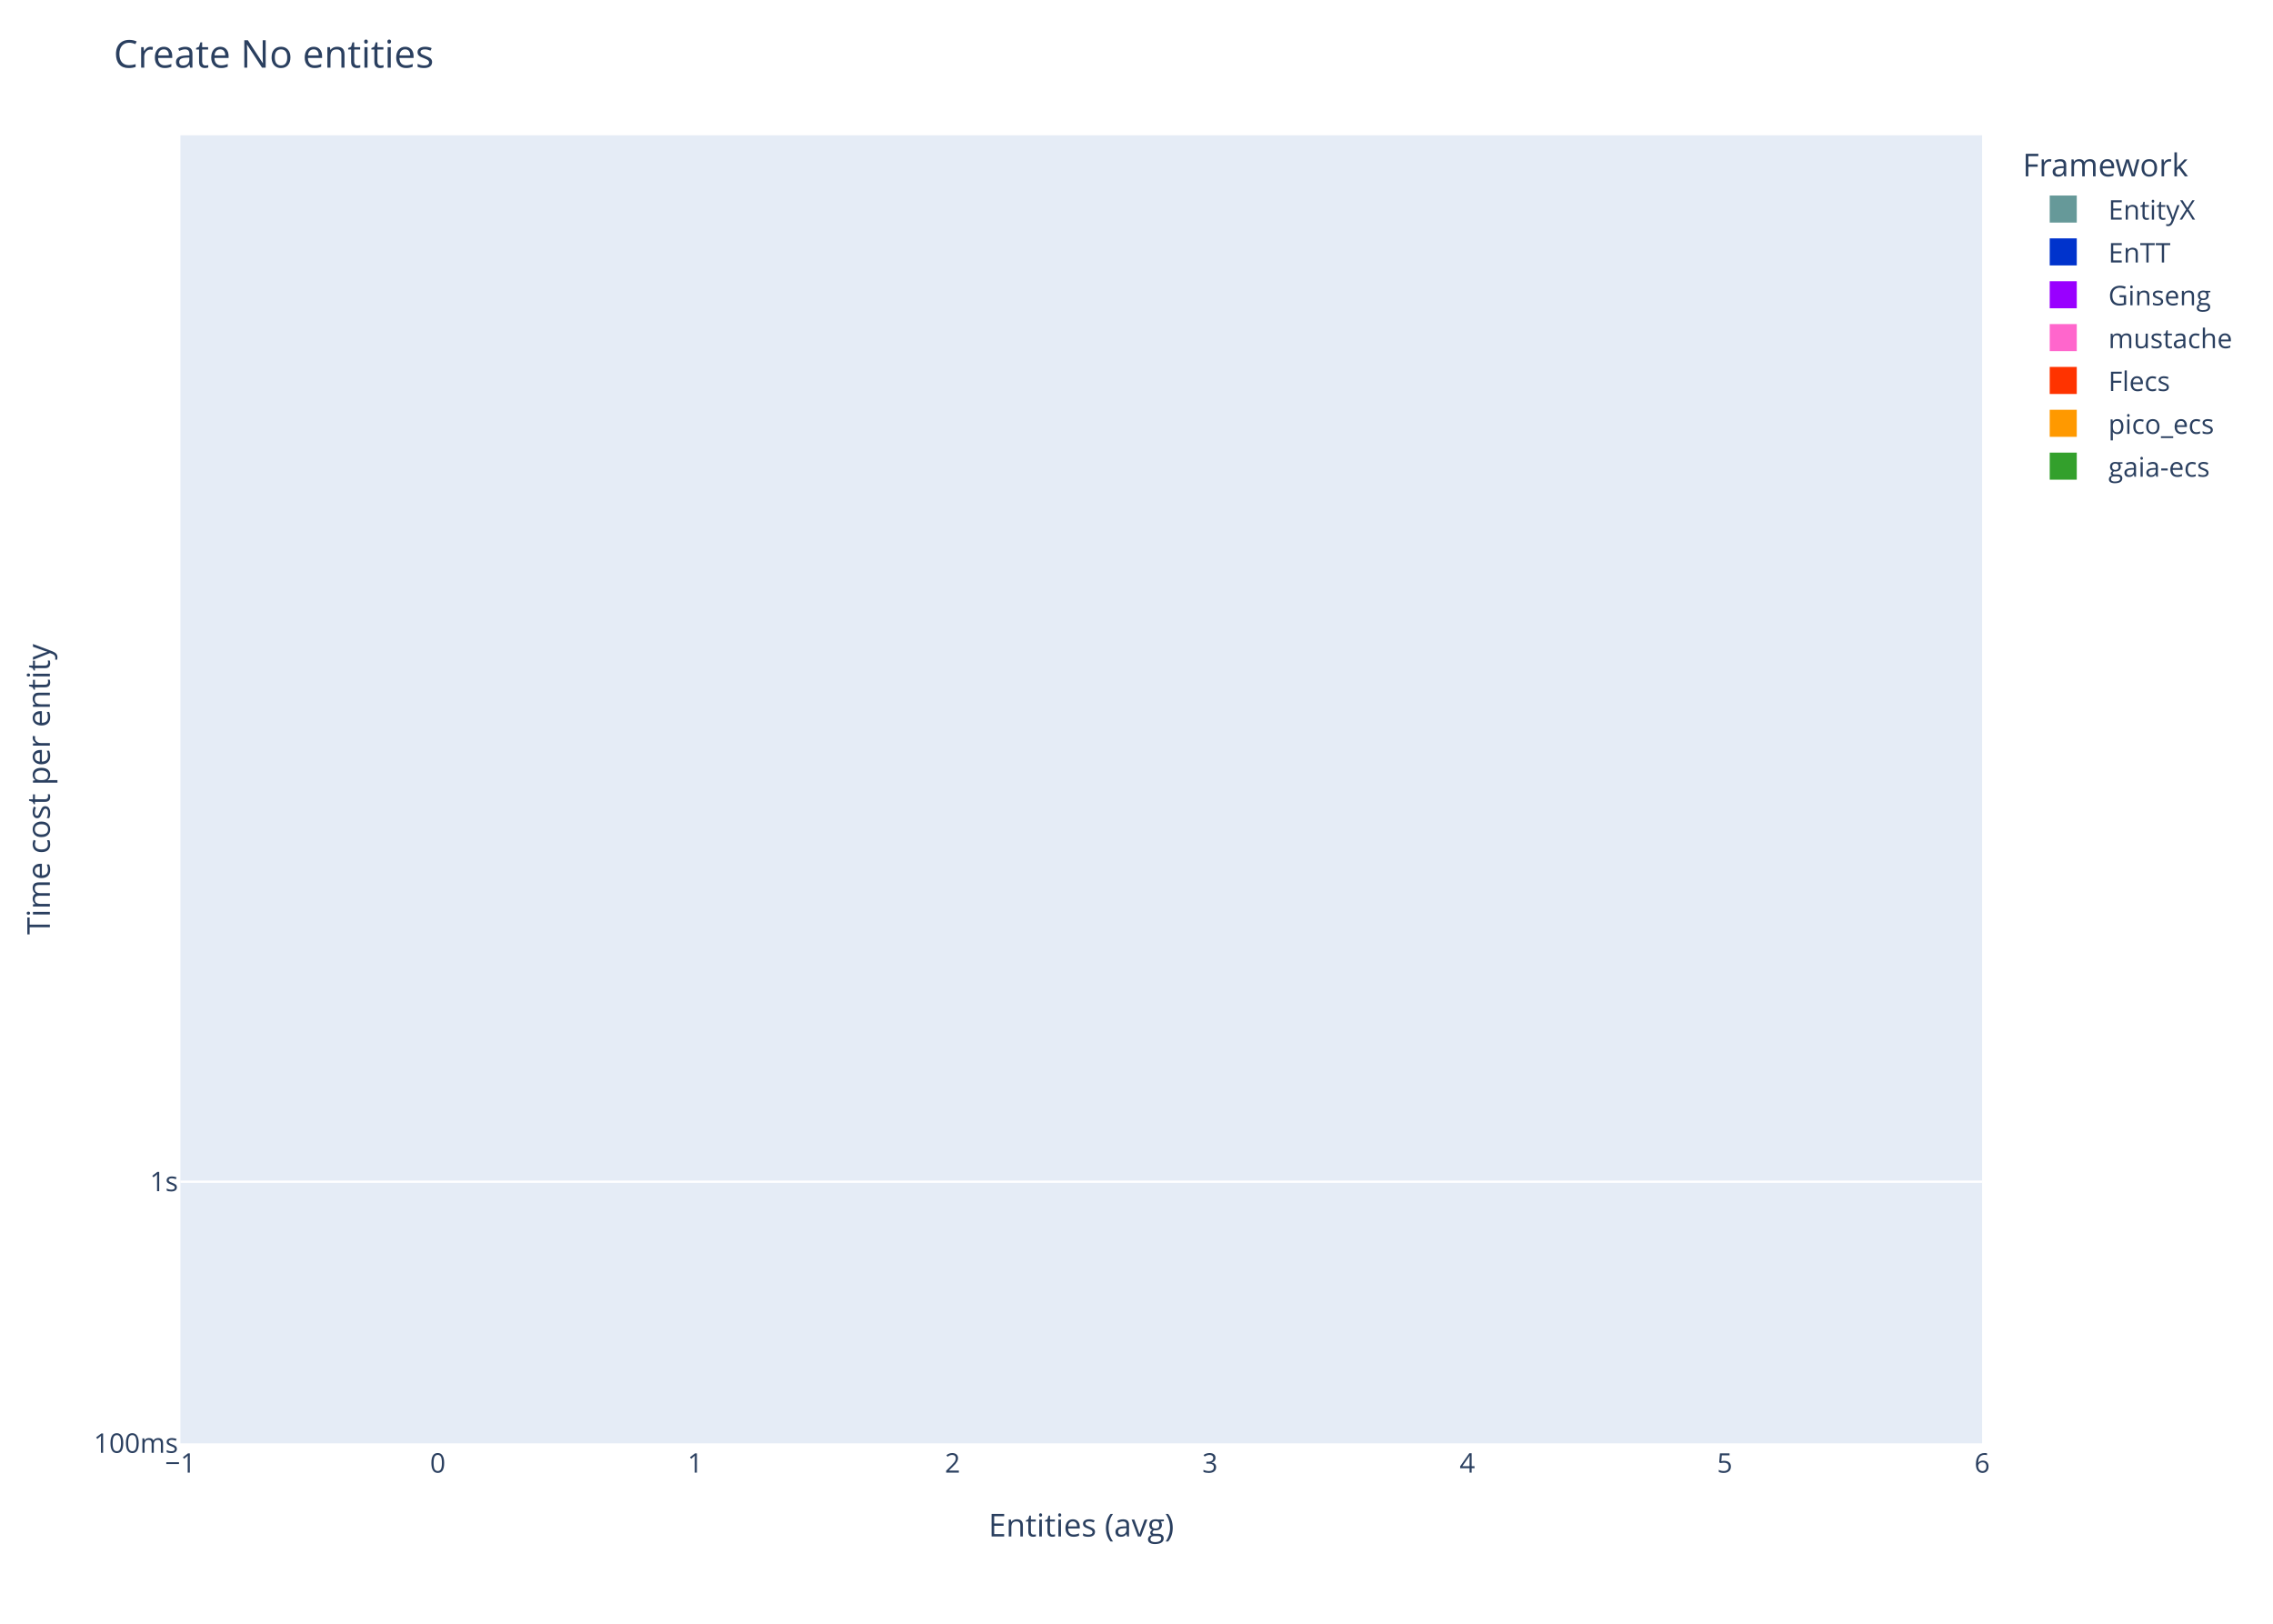
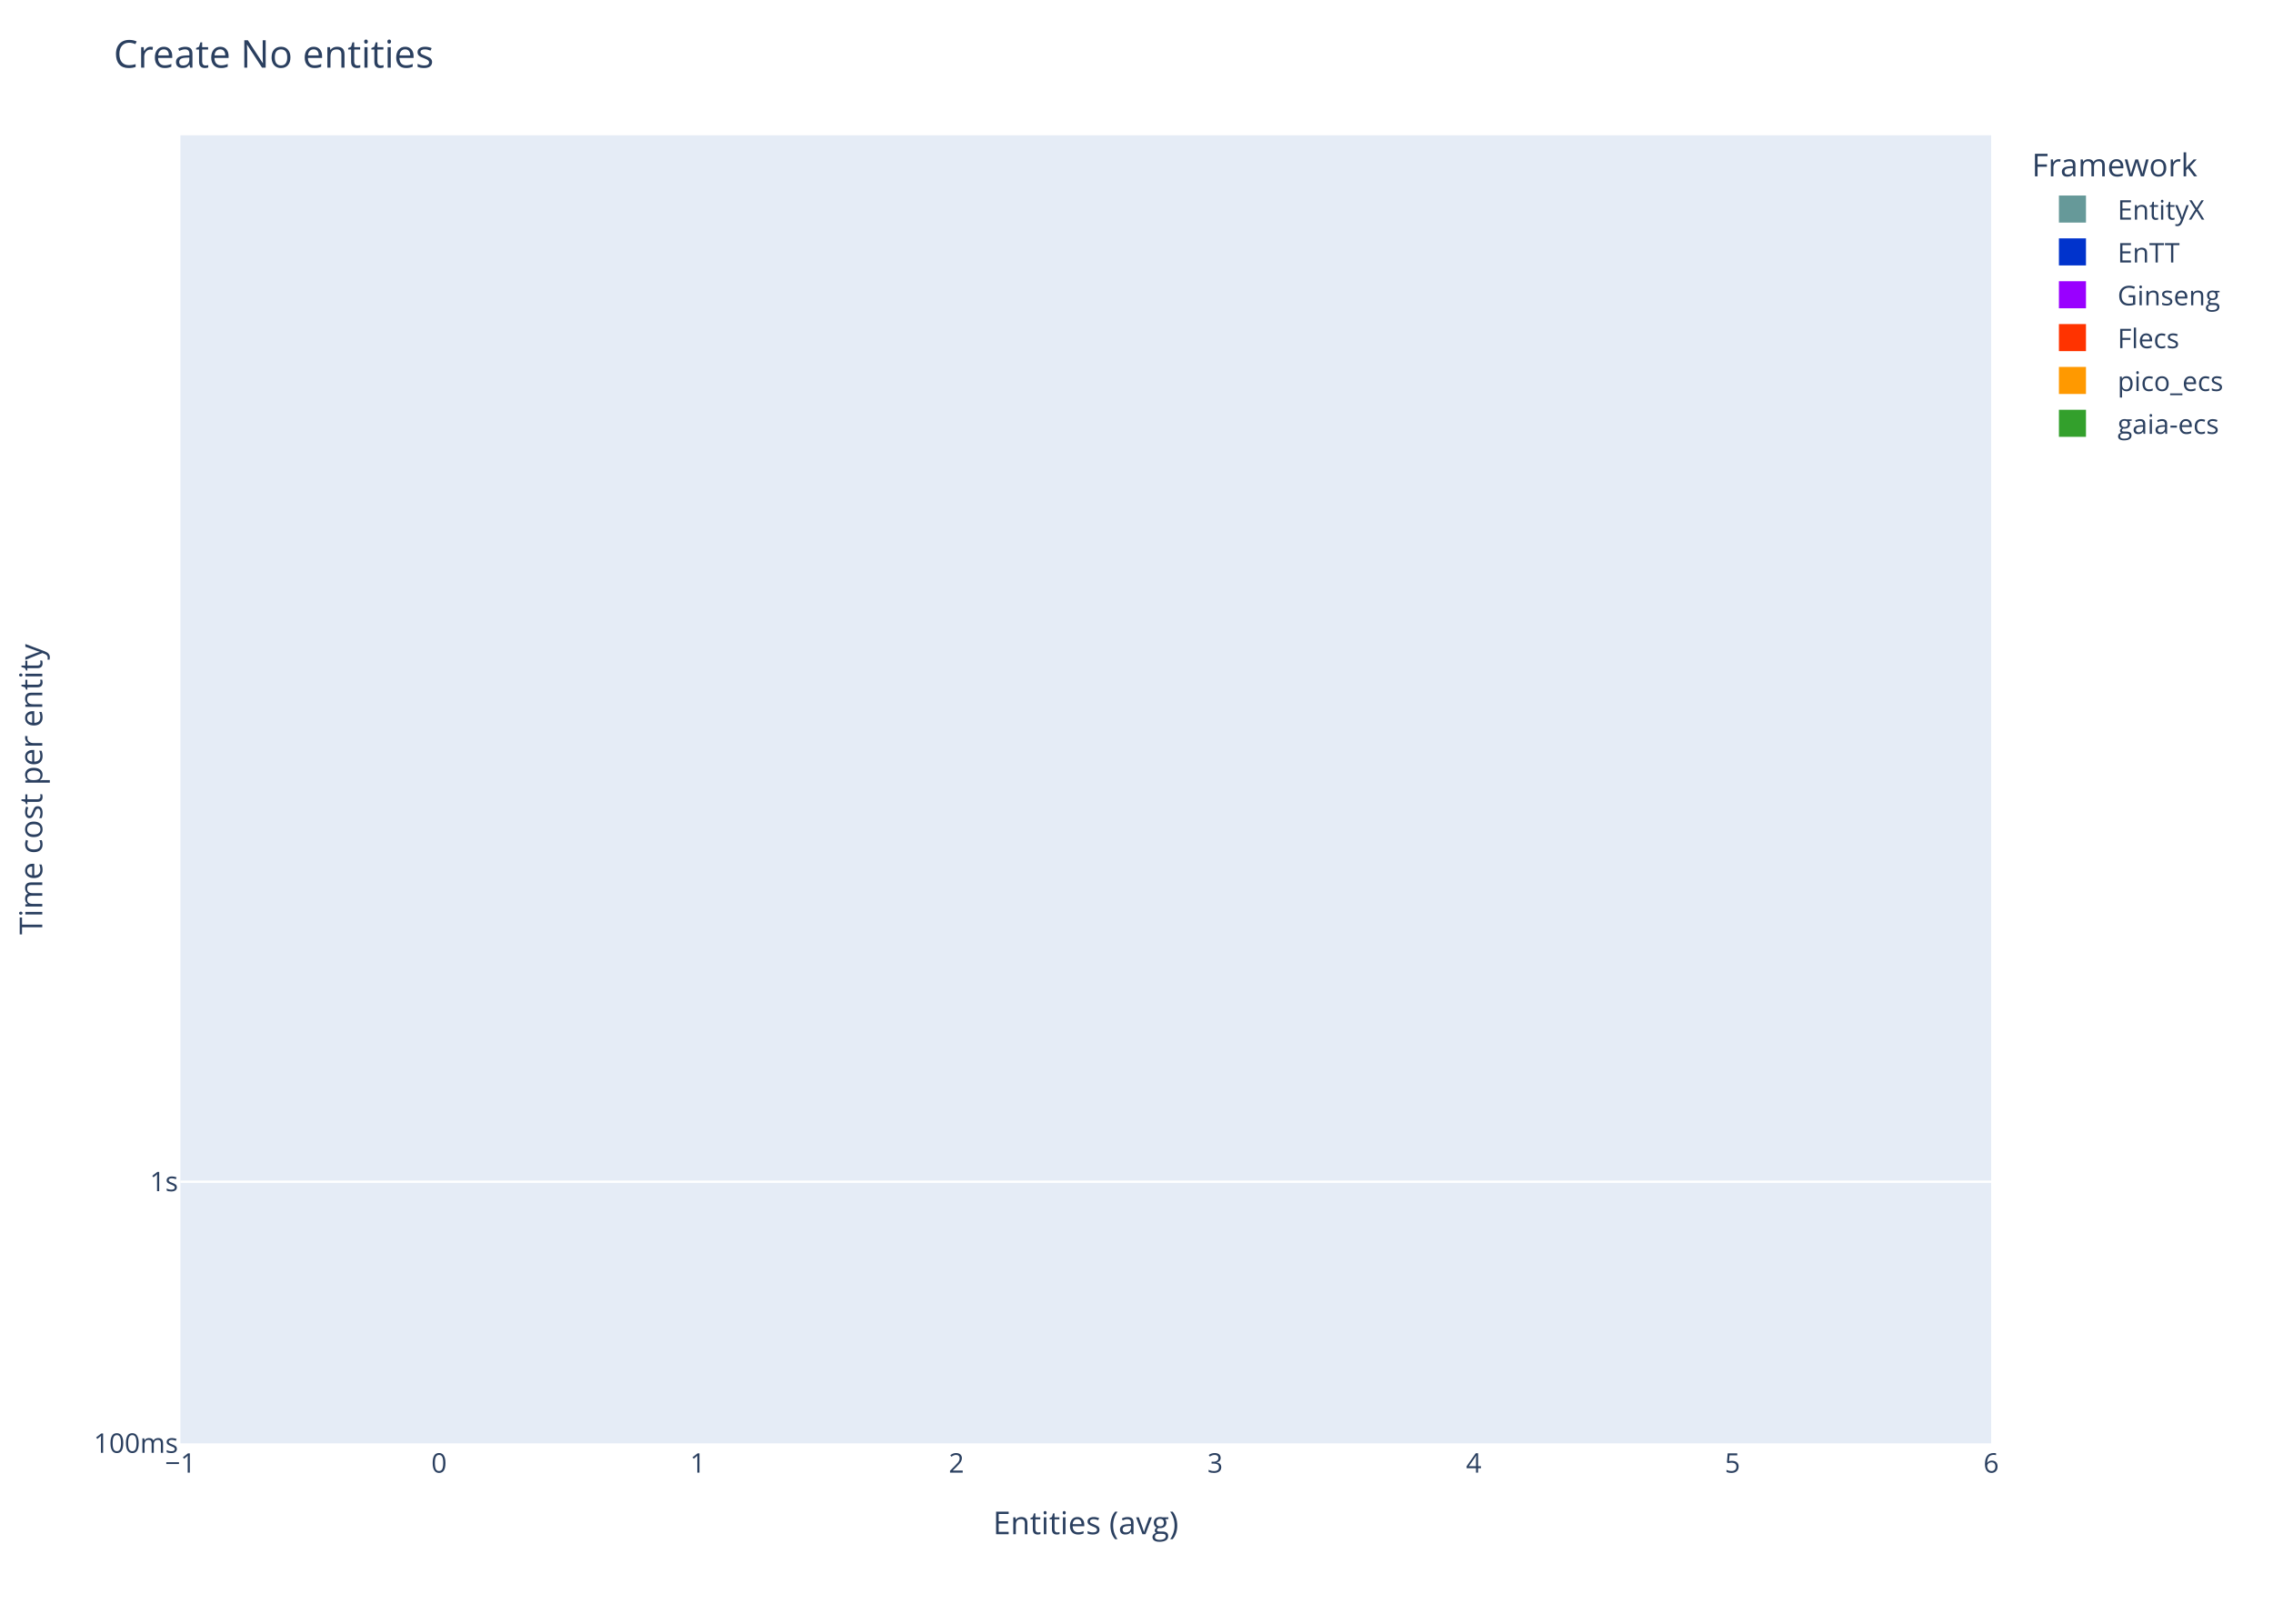
<svg xmlns="http://www.w3.org/2000/svg" class="main-svg" width="1008" height="720" style="" viewBox="0 0 1008 720">
  <rect x="0" y="0" width="1008" height="720" style="fill: rgb(255, 255, 255); fill-opacity: 1;" />
-   <defs id="defs-a3b2fe">
+   <defs id="defs-778fe5">
    <g class="clips">
-       <clipPath id="clipa3b2fexyplot" class="plotclip">
-         <rect width="799" height="580" />
-       </clipPath>
-       <clipPath class="axesclip" id="clipa3b2fex">
-         <rect x="80" y="0" width="799" height="720" />
-       </clipPath>
-       <clipPath class="axesclip" id="clipa3b2fey">
+       <clipPath id="clip778fe5xyplot" class="plotclip">
+         <rect width="803" height="580" />
+       </clipPath>
+       <clipPath class="axesclip" id="clip778fe5x">
+         <rect x="80" y="0" width="803" height="720" />
+       </clipPath>
+       <clipPath class="axesclip" id="clip778fe5y">
        <rect x="0" y="60" width="1008" height="580" />
      </clipPath>
-       <clipPath class="axesclip" id="clipa3b2fexy">
-         <rect x="80" y="60" width="799" height="580" />
+       <clipPath class="axesclip" id="clip778fe5xy">
+         <rect x="80" y="60" width="803" height="580" />
      </clipPath>
    </g>
    <g class="gradients" />
    <g class="patterns" />
  </defs>
  <g class="bglayer">
-     <rect class="bg" x="80" y="60" width="799" height="580" style="fill: rgb(229, 236, 246); fill-opacity: 1; stroke-width: 0;" />
+     <rect class="bg" x="80" y="60" width="803" height="580" style="fill: rgb(229, 236, 246); fill-opacity: 1; stroke-width: 0;" />
  </g>
  <g class="layer-below">
    <g class="imagelayer" />
    <g class="shapelayer" />
  </g>
  <g class="cartesianlayer">
    <g class="subplot xy">
      <g class="layer-subplot">
        <g class="shapelayer" />
        <g class="imagelayer" />
      </g>
      <g class="minor-gridlayer">
        <g class="x" />
        <g class="y" />
      </g>
      <g class="gridlayer">
        <g class="x" />
        <g class="y">
-           <path class="ygrid crisp" transform="translate(0,524)" d="M80,0h799" style="stroke: rgb(255, 255, 255); stroke-opacity: 1; stroke-width: 1px;" />
+           <path class="ygrid crisp" transform="translate(0,524)" d="M80,0h803" style="stroke: rgb(255, 255, 255); stroke-opacity: 1; stroke-width: 1px;" />
        </g>
      </g>
      <g class="zerolinelayer" />
      <g class="layer-between">
        <g class="shapelayer" />
        <g class="imagelayer" />
      </g>
      <path class="xlines-below" />
      <path class="ylines-below" />
      <g class="overlines-below" />
      <g class="xaxislayer-below" />
      <g class="yaxislayer-below" />
      <g class="overaxes-below" />
      <g class="overplot">
-         <g class="xy" transform="translate(80,60)" clip-path="url(#clipa3b2fexyplot)">
+         <g class="xy" transform="translate(80,60)" clip-path="url(#clip778fe5xyplot)">
          <g class="barlayer mlayer">
            <g class="trace bars" style="opacity: 1;">
              <g class="points">
                <g class="point">
                  <path d="M0,0Z" style="vector-effect: none; opacity: 1; stroke-width: 0px; fill: rgb(102, 153, 153); fill-opacity: 1;" />
                </g>
              </g>
            </g>
            <g class="trace bars" style="opacity: 1;">
              <g class="points">
                <g class="point">
                  <path d="M0,0Z" style="vector-effect: none; opacity: 1; stroke-width: 0px; fill: rgb(0, 51, 204); fill-opacity: 1;" />
                </g>
              </g>
            </g>
            <g class="trace bars" style="opacity: 1;">
              <g class="points">
                <g class="point">
                  <path d="M0,0Z" style="vector-effect: none; opacity: 1; stroke-width: 0px; fill: rgb(153, 0, 255); fill-opacity: 1;" />
-                 </g>
-               </g>
-             </g>
-             <g class="trace bars" style="opacity: 1;">
-               <g class="points">
-                 <g class="point">
-                   <path d="M0,0Z" style="vector-effect: none; opacity: 1; stroke-width: 0px; fill: rgb(255, 102, 204); fill-opacity: 1;" />
                </g>
              </g>
            </g>
            <g class="trace bars" style="opacity: 1;">
              <g class="points">
                <g class="point">
                  <path d="M0,0Z" style="vector-effect: none; opacity: 1; stroke-width: 0px; fill: rgb(255, 51, 0); fill-opacity: 1;" />
                </g>
              </g>
            </g>
            <g class="trace bars" style="opacity: 1;">
              <g class="points">
                <g class="point">
                  <path d="M0,0Z" style="vector-effect: none; opacity: 1; stroke-width: 0px; fill: rgb(255, 153, 0); fill-opacity: 1;" />
                </g>
              </g>
            </g>
            <g class="trace bars" style="opacity: 1;">
              <g class="points">
                <g class="point">
                  <path d="M0,0Z" style="vector-effect: none; opacity: 1; stroke-width: 0px; fill: rgb(51, 160, 44); fill-opacity: 1;" />
                </g>
              </g>
            </g>
          </g>
        </g>
      </g>
      <path class="xlines-above crisp" d="M0,0" style="fill: none;" />
      <path class="ylines-above crisp" d="M0,0" style="fill: none;" />
      <g class="overlines-above" />
      <g class="xaxislayer-above">
        <g class="xtick">
          <text text-anchor="middle" x="0" y="653" transform="translate(80,0)" style="font-family: 'Open Sans', verdana, arial, sans-serif; font-size: 12px; fill: rgb(42, 63, 95); fill-opacity: 1; white-space: pre; opacity: 1;">−1</text>
        </g>
        <g class="xtick">
-           <text text-anchor="middle" x="0" y="653" style="font-family: 'Open Sans', verdana, arial, sans-serif; font-size: 12px; fill: rgb(42, 63, 95); fill-opacity: 1; white-space: pre; opacity: 1;" transform="translate(194.14,0)">0</text>
-         </g>
-         <g class="xtick">
-           <text text-anchor="middle" x="0" y="653" style="font-family: 'Open Sans', verdana, arial, sans-serif; font-size: 12px; fill: rgb(42, 63, 95); fill-opacity: 1; white-space: pre; opacity: 1;" transform="translate(308.29,0)">1</text>
-         </g>
-         <g class="xtick">
-           <text text-anchor="middle" x="0" y="653" style="font-family: 'Open Sans', verdana, arial, sans-serif; font-size: 12px; fill: rgb(42, 63, 95); fill-opacity: 1; white-space: pre; opacity: 1;" transform="translate(422.43,0)">2</text>
-         </g>
-         <g class="xtick">
-           <text text-anchor="middle" x="0" y="653" style="font-family: 'Open Sans', verdana, arial, sans-serif; font-size: 12px; fill: rgb(42, 63, 95); fill-opacity: 1; white-space: pre; opacity: 1;" transform="translate(536.57,0)">3</text>
-         </g>
-         <g class="xtick">
-           <text text-anchor="middle" x="0" y="653" style="font-family: 'Open Sans', verdana, arial, sans-serif; font-size: 12px; fill: rgb(42, 63, 95); fill-opacity: 1; white-space: pre; opacity: 1;" transform="translate(650.71,0)">4</text>
-         </g>
-         <g class="xtick">
-           <text text-anchor="middle" x="0" y="653" style="font-family: 'Open Sans', verdana, arial, sans-serif; font-size: 12px; fill: rgb(42, 63, 95); fill-opacity: 1; white-space: pre; opacity: 1;" transform="translate(764.86,0)">5</text>
-         </g>
-         <g class="xtick">
-           <text text-anchor="middle" x="0" y="653" style="font-family: 'Open Sans', verdana, arial, sans-serif; font-size: 12px; fill: rgb(42, 63, 95); fill-opacity: 1; white-space: pre; opacity: 1;" transform="translate(879,0)">6</text>
+           <text text-anchor="middle" x="0" y="653" style="font-family: 'Open Sans', verdana, arial, sans-serif; font-size: 12px; fill: rgb(42, 63, 95); fill-opacity: 1; white-space: pre; opacity: 1;" transform="translate(194.71,0)">0</text>
+         </g>
+         <g class="xtick">
+           <text text-anchor="middle" x="0" y="653" style="font-family: 'Open Sans', verdana, arial, sans-serif; font-size: 12px; fill: rgb(42, 63, 95); fill-opacity: 1; white-space: pre; opacity: 1;" transform="translate(309.43,0)">1</text>
+         </g>
+         <g class="xtick">
+           <text text-anchor="middle" x="0" y="653" style="font-family: 'Open Sans', verdana, arial, sans-serif; font-size: 12px; fill: rgb(42, 63, 95); fill-opacity: 1; white-space: pre; opacity: 1;" transform="translate(424.14,0)">2</text>
+         </g>
+         <g class="xtick">
+           <text text-anchor="middle" x="0" y="653" style="font-family: 'Open Sans', verdana, arial, sans-serif; font-size: 12px; fill: rgb(42, 63, 95); fill-opacity: 1; white-space: pre; opacity: 1;" transform="translate(538.86,0)">3</text>
+         </g>
+         <g class="xtick">
+           <text text-anchor="middle" x="0" y="653" style="font-family: 'Open Sans', verdana, arial, sans-serif; font-size: 12px; fill: rgb(42, 63, 95); fill-opacity: 1; white-space: pre; opacity: 1;" transform="translate(653.57,0)">4</text>
+         </g>
+         <g class="xtick">
+           <text text-anchor="middle" x="0" y="653" style="font-family: 'Open Sans', verdana, arial, sans-serif; font-size: 12px; fill: rgb(42, 63, 95); fill-opacity: 1; white-space: pre; opacity: 1;" transform="translate(768.29,0)">5</text>
+         </g>
+         <g class="xtick">
+           <text text-anchor="middle" x="0" y="653" style="font-family: 'Open Sans', verdana, arial, sans-serif; font-size: 12px; fill: rgb(42, 63, 95); fill-opacity: 1; white-space: pre; opacity: 1;" transform="translate(883,0)">6</text>
        </g>
      </g>
      <g class="yaxislayer-above">
        <g class="ytick">
          <text text-anchor="end" x="79" y="4.2" transform="translate(0,640)" style="font-family: 'Open Sans', verdana, arial, sans-serif; font-size: 12px; fill: rgb(42, 63, 95); fill-opacity: 1; white-space: pre; opacity: 1;">100ms</text>
        </g>
        <g class="ytick">
          <text text-anchor="end" x="79" y="4.2" style="font-family: 'Open Sans', verdana, arial, sans-serif; font-size: 12px; fill: rgb(42, 63, 95); fill-opacity: 1; white-space: pre; opacity: 1;" transform="translate(0,524)">1s</text>
        </g>
      </g>
      <g class="overaxes-above" />
    </g>
  </g>
  <g class="polarlayer" />
  <g class="smithlayer" />
  <g class="ternarylayer" />
  <g class="geolayer" />
  <g class="funnelarealayer" />
  <g class="pielayer" />
  <g class="iciclelayer" />
  <g class="treemaplayer" />
  <g class="sunburstlayer" />
  <g class="glimages" />
-   <defs id="topdefs-a3b2fe">
+   <defs id="topdefs-778fe5">
    <g class="clips" />
-     <clipPath id="legenda3b2fe">
-       <rect width="101" height="162" x="0" y="0" />
+     <clipPath id="legend778fe5">
+       <rect width="97" height="143" x="0" y="0" />
    </clipPath>
  </defs>
  <g class="layer-above">
    <g class="imagelayer" />
    <g class="shapelayer" />
  </g>
  <g class="infolayer">
-     <g class="legend" pointer-events="all" transform="translate(894.98,60)">
-       <rect class="bg" shape-rendering="crispEdges" style="stroke: rgb(68, 68, 68); stroke-opacity: 1; fill: rgb(255, 255, 255); fill-opacity: 1; stroke-width: 0px;" width="101" height="162" x="0" y="0" />
-       <g class="scrollbox" transform="" clip-path="url(#legenda3b2fe)">
+     <g class="legend" pointer-events="all" transform="translate(899.06,60)">
+       <rect class="bg" shape-rendering="crispEdges" style="stroke: rgb(68, 68, 68); stroke-opacity: 1; fill: rgb(255, 255, 255); fill-opacity: 1; stroke-width: 0px;" width="97" height="143" x="0" y="0" />
+       <g class="scrollbox" transform="" clip-path="url(#legend778fe5)">
        <text class="legendtitletext" text-anchor="start" x="2" y="18.2" style="font-family: 'Open Sans', verdana, arial, sans-serif; font-size: 14px; fill: rgb(42, 63, 95); fill-opacity: 1; white-space: pre;">Framework</text>
        <g class="groups" transform="">
          <g class="traces" transform="translate(0,32.7)" style="opacity: 1;">
            <text class="legendtext" text-anchor="start" x="40" y="4.68" style="font-family: 'Open Sans', verdana, arial, sans-serif; font-size: 12px; fill: rgb(42, 63, 95); fill-opacity: 1; white-space: pre;">EntityX</text>
            <g class="layers" style="opacity: 1;">
              <g class="legendfill" />
              <g class="legendlines" />
              <g class="legendsymbols">
                <g class="legendpoints">
                  <path class="legendundefined" d="M6,6H-6V-6H6Z" transform="translate(20,0)" style="stroke-width: 0px; fill: rgb(102, 153, 153); fill-opacity: 1;" />
                </g>
              </g>
            </g>
-             <rect class="legendtoggle" x="0" y="-9.5" width="95.25" height="19" style="fill: rgb(0, 0, 0); fill-opacity: 0;" />
+             <rect class="legendtoggle" x="0" y="-9.5" width="91.125" height="19" style="fill: rgb(0, 0, 0); fill-opacity: 0;" />
          </g>
        </g>
        <g class="groups" transform="">
          <g class="traces" transform="translate(0,51.7)" style="opacity: 1;">
            <text class="legendtext" text-anchor="start" x="40" y="4.68" style="font-family: 'Open Sans', verdana, arial, sans-serif; font-size: 12px; fill: rgb(42, 63, 95); fill-opacity: 1; white-space: pre;">EnTT</text>
            <g class="layers" style="opacity: 1;">
              <g class="legendfill" />
              <g class="legendlines" />
              <g class="legendsymbols">
                <g class="legendpoints">
                  <path class="legendundefined" d="M6,6H-6V-6H6Z" transform="translate(20,0)" style="stroke-width: 0px; fill: rgb(0, 51, 204); fill-opacity: 1;" />
                </g>
              </g>
            </g>
-             <rect class="legendtoggle" x="0" y="-9.5" width="95.25" height="19" style="fill: rgb(0, 0, 0); fill-opacity: 0;" />
+             <rect class="legendtoggle" x="0" y="-9.5" width="91.125" height="19" style="fill: rgb(0, 0, 0); fill-opacity: 0;" />
          </g>
        </g>
        <g class="groups" transform="">
          <g class="traces" transform="translate(0,70.7)" style="opacity: 1;">
            <text class="legendtext" text-anchor="start" x="40" y="4.68" style="font-family: 'Open Sans', verdana, arial, sans-serif; font-size: 12px; fill: rgb(42, 63, 95); fill-opacity: 1; white-space: pre;">Ginseng</text>
            <g class="layers" style="opacity: 1;">
              <g class="legendfill" />
              <g class="legendlines" />
              <g class="legendsymbols">
                <g class="legendpoints">
                  <path class="legendundefined" d="M6,6H-6V-6H6Z" transform="translate(20,0)" style="stroke-width: 0px; fill: rgb(153, 0, 255); fill-opacity: 1;" />
                </g>
              </g>
            </g>
-             <rect class="legendtoggle" x="0" y="-9.5" width="95.25" height="19" style="fill: rgb(0, 0, 0); fill-opacity: 0;" />
+             <rect class="legendtoggle" x="0" y="-9.5" width="91.125" height="19" style="fill: rgb(0, 0, 0); fill-opacity: 0;" />
          </g>
        </g>
        <g class="groups" transform="">
          <g class="traces" transform="translate(0,89.7)" style="opacity: 1;">
-             <text class="legendtext" text-anchor="start" x="40" y="4.68" style="font-family: 'Open Sans', verdana, arial, sans-serif; font-size: 12px; fill: rgb(42, 63, 95); fill-opacity: 1; white-space: pre;">mustache</text>
-             <g class="layers" style="opacity: 1;">
-               <g class="legendfill" />
-               <g class="legendlines" />
-               <g class="legendsymbols">
-                 <g class="legendpoints">
-                   <path class="legendundefined" d="M6,6H-6V-6H6Z" transform="translate(20,0)" style="stroke-width: 0px; fill: rgb(255, 102, 204); fill-opacity: 1;" />
-                 </g>
-               </g>
-             </g>
-             <rect class="legendtoggle" x="0" y="-9.5" width="95.25" height="19" style="fill: rgb(0, 0, 0); fill-opacity: 0;" />
+             <text class="legendtext" text-anchor="start" x="40" y="4.68" style="font-family: 'Open Sans', verdana, arial, sans-serif; font-size: 12px; fill: rgb(42, 63, 95); fill-opacity: 1; white-space: pre;">Flecs</text>
+             <g class="layers" style="opacity: 1;">
+               <g class="legendfill" />
+               <g class="legendlines" />
+               <g class="legendsymbols">
+                 <g class="legendpoints">
+                   <path class="legendundefined" d="M6,6H-6V-6H6Z" transform="translate(20,0)" style="stroke-width: 0px; fill: rgb(255, 51, 0); fill-opacity: 1;" />
+                 </g>
+               </g>
+             </g>
+             <rect class="legendtoggle" x="0" y="-9.5" width="91.125" height="19" style="fill: rgb(0, 0, 0); fill-opacity: 0;" />
          </g>
        </g>
        <g class="groups" transform="">
          <g class="traces" transform="translate(0,108.7)" style="opacity: 1;">
-             <text class="legendtext" text-anchor="start" x="40" y="4.68" style="font-family: 'Open Sans', verdana, arial, sans-serif; font-size: 12px; fill: rgb(42, 63, 95); fill-opacity: 1; white-space: pre;">Flecs</text>
-             <g class="layers" style="opacity: 1;">
-               <g class="legendfill" />
-               <g class="legendlines" />
-               <g class="legendsymbols">
-                 <g class="legendpoints">
-                   <path class="legendundefined" d="M6,6H-6V-6H6Z" transform="translate(20,0)" style="stroke-width: 0px; fill: rgb(255, 51, 0); fill-opacity: 1;" />
-                 </g>
-               </g>
-             </g>
-             <rect class="legendtoggle" x="0" y="-9.5" width="95.25" height="19" style="fill: rgb(0, 0, 0); fill-opacity: 0;" />
+             <text class="legendtext" text-anchor="start" x="40" y="4.68" style="font-family: 'Open Sans', verdana, arial, sans-serif; font-size: 12px; fill: rgb(42, 63, 95); fill-opacity: 1; white-space: pre;">pico_ecs</text>
+             <g class="layers" style="opacity: 1;">
+               <g class="legendfill" />
+               <g class="legendlines" />
+               <g class="legendsymbols">
+                 <g class="legendpoints">
+                   <path class="legendundefined" d="M6,6H-6V-6H6Z" transform="translate(20,0)" style="stroke-width: 0px; fill: rgb(255, 153, 0); fill-opacity: 1;" />
+                 </g>
+               </g>
+             </g>
+             <rect class="legendtoggle" x="0" y="-9.5" width="91.125" height="19" style="fill: rgb(0, 0, 0); fill-opacity: 0;" />
          </g>
        </g>
        <g class="groups" transform="">
          <g class="traces" transform="translate(0,127.7)" style="opacity: 1;">
-             <text class="legendtext" text-anchor="start" x="40" y="4.68" style="font-family: 'Open Sans', verdana, arial, sans-serif; font-size: 12px; fill: rgb(42, 63, 95); fill-opacity: 1; white-space: pre;">pico_ecs</text>
-             <g class="layers" style="opacity: 1;">
-               <g class="legendfill" />
-               <g class="legendlines" />
-               <g class="legendsymbols">
-                 <g class="legendpoints">
-                   <path class="legendundefined" d="M6,6H-6V-6H6Z" transform="translate(20,0)" style="stroke-width: 0px; fill: rgb(255, 153, 0); fill-opacity: 1;" />
-                 </g>
-               </g>
-             </g>
-             <rect class="legendtoggle" x="0" y="-9.5" width="95.25" height="19" style="fill: rgb(0, 0, 0); fill-opacity: 0;" />
-           </g>
-         </g>
-         <g class="groups" transform="">
-           <g class="traces" transform="translate(0,146.7)" style="opacity: 1;">
            <text class="legendtext" text-anchor="start" x="40" y="4.68" style="font-family: 'Open Sans', verdana, arial, sans-serif; font-size: 12px; fill: rgb(42, 63, 95); fill-opacity: 1; white-space: pre;">gaia-ecs</text>
            <g class="layers" style="opacity: 1;">
              <g class="legendfill" />
              <g class="legendlines" />
              <g class="legendsymbols">
                <g class="legendpoints">
                  <path class="legendundefined" d="M6,6H-6V-6H6Z" transform="translate(20,0)" style="stroke-width: 0px; fill: rgb(51, 160, 44); fill-opacity: 1;" />
                </g>
              </g>
            </g>
-             <rect class="legendtoggle" x="0" y="-9.5" width="95.25" height="19" style="fill: rgb(0, 0, 0); fill-opacity: 0;" />
+             <rect class="legendtoggle" x="0" y="-9.5" width="91.125" height="19" style="fill: rgb(0, 0, 0); fill-opacity: 0;" />
          </g>
        </g>
      </g>
      <rect class="scrollbar" rx="20" ry="3" width="0" height="0" x="0" y="0" style="fill: rgb(128, 139, 164); fill-opacity: 1;" />
    </g>
    <g class="g-gtitle">
      <text class="gtitle" x="50.4" y="30" text-anchor="start" dy="0em" style="opacity: 1; font-family: 'Open Sans', verdana, arial, sans-serif; font-size: 17px; fill: rgb(42, 63, 95); fill-opacity: 1; white-space: pre;">Create No entities</text>
    </g>
    <g class="g-xtitle">
-       <text class="xtitle" x="479.5" y="681.3" text-anchor="middle" style="opacity: 1; font-family: 'Open Sans', verdana, arial, sans-serif; font-size: 14px; fill: rgb(42, 63, 95); fill-opacity: 1; white-space: pre;">Entities (avg)</text>
+       <text class="xtitle" x="481.5" y="680.3" text-anchor="middle" style="opacity: 1; font-family: 'Open Sans', verdana, arial, sans-serif; font-size: 14px; fill: rgb(42, 63, 95); fill-opacity: 1; white-space: pre;">Entities (avg)</text>
    </g>
    <g class="g-ytitle">
-       <text class="ytitle" transform="rotate(-90,22.11563,350)" x="22.116" y="350" text-anchor="middle" style="opacity: 1; font-family: 'Open Sans', verdana, arial, sans-serif; font-size: 14px; fill: rgb(42, 63, 95); fill-opacity: 1; white-space: pre;">Time cost per entity</text>
+       <text class="ytitle" transform="rotate(-90,18.74063,350)" x="18.741" y="350" text-anchor="middle" style="opacity: 1; font-family: 'Open Sans', verdana, arial, sans-serif; font-size: 14px; fill: rgb(42, 63, 95); fill-opacity: 1; white-space: pre;">Time cost per entity</text>
    </g>
  </g>
</svg>
